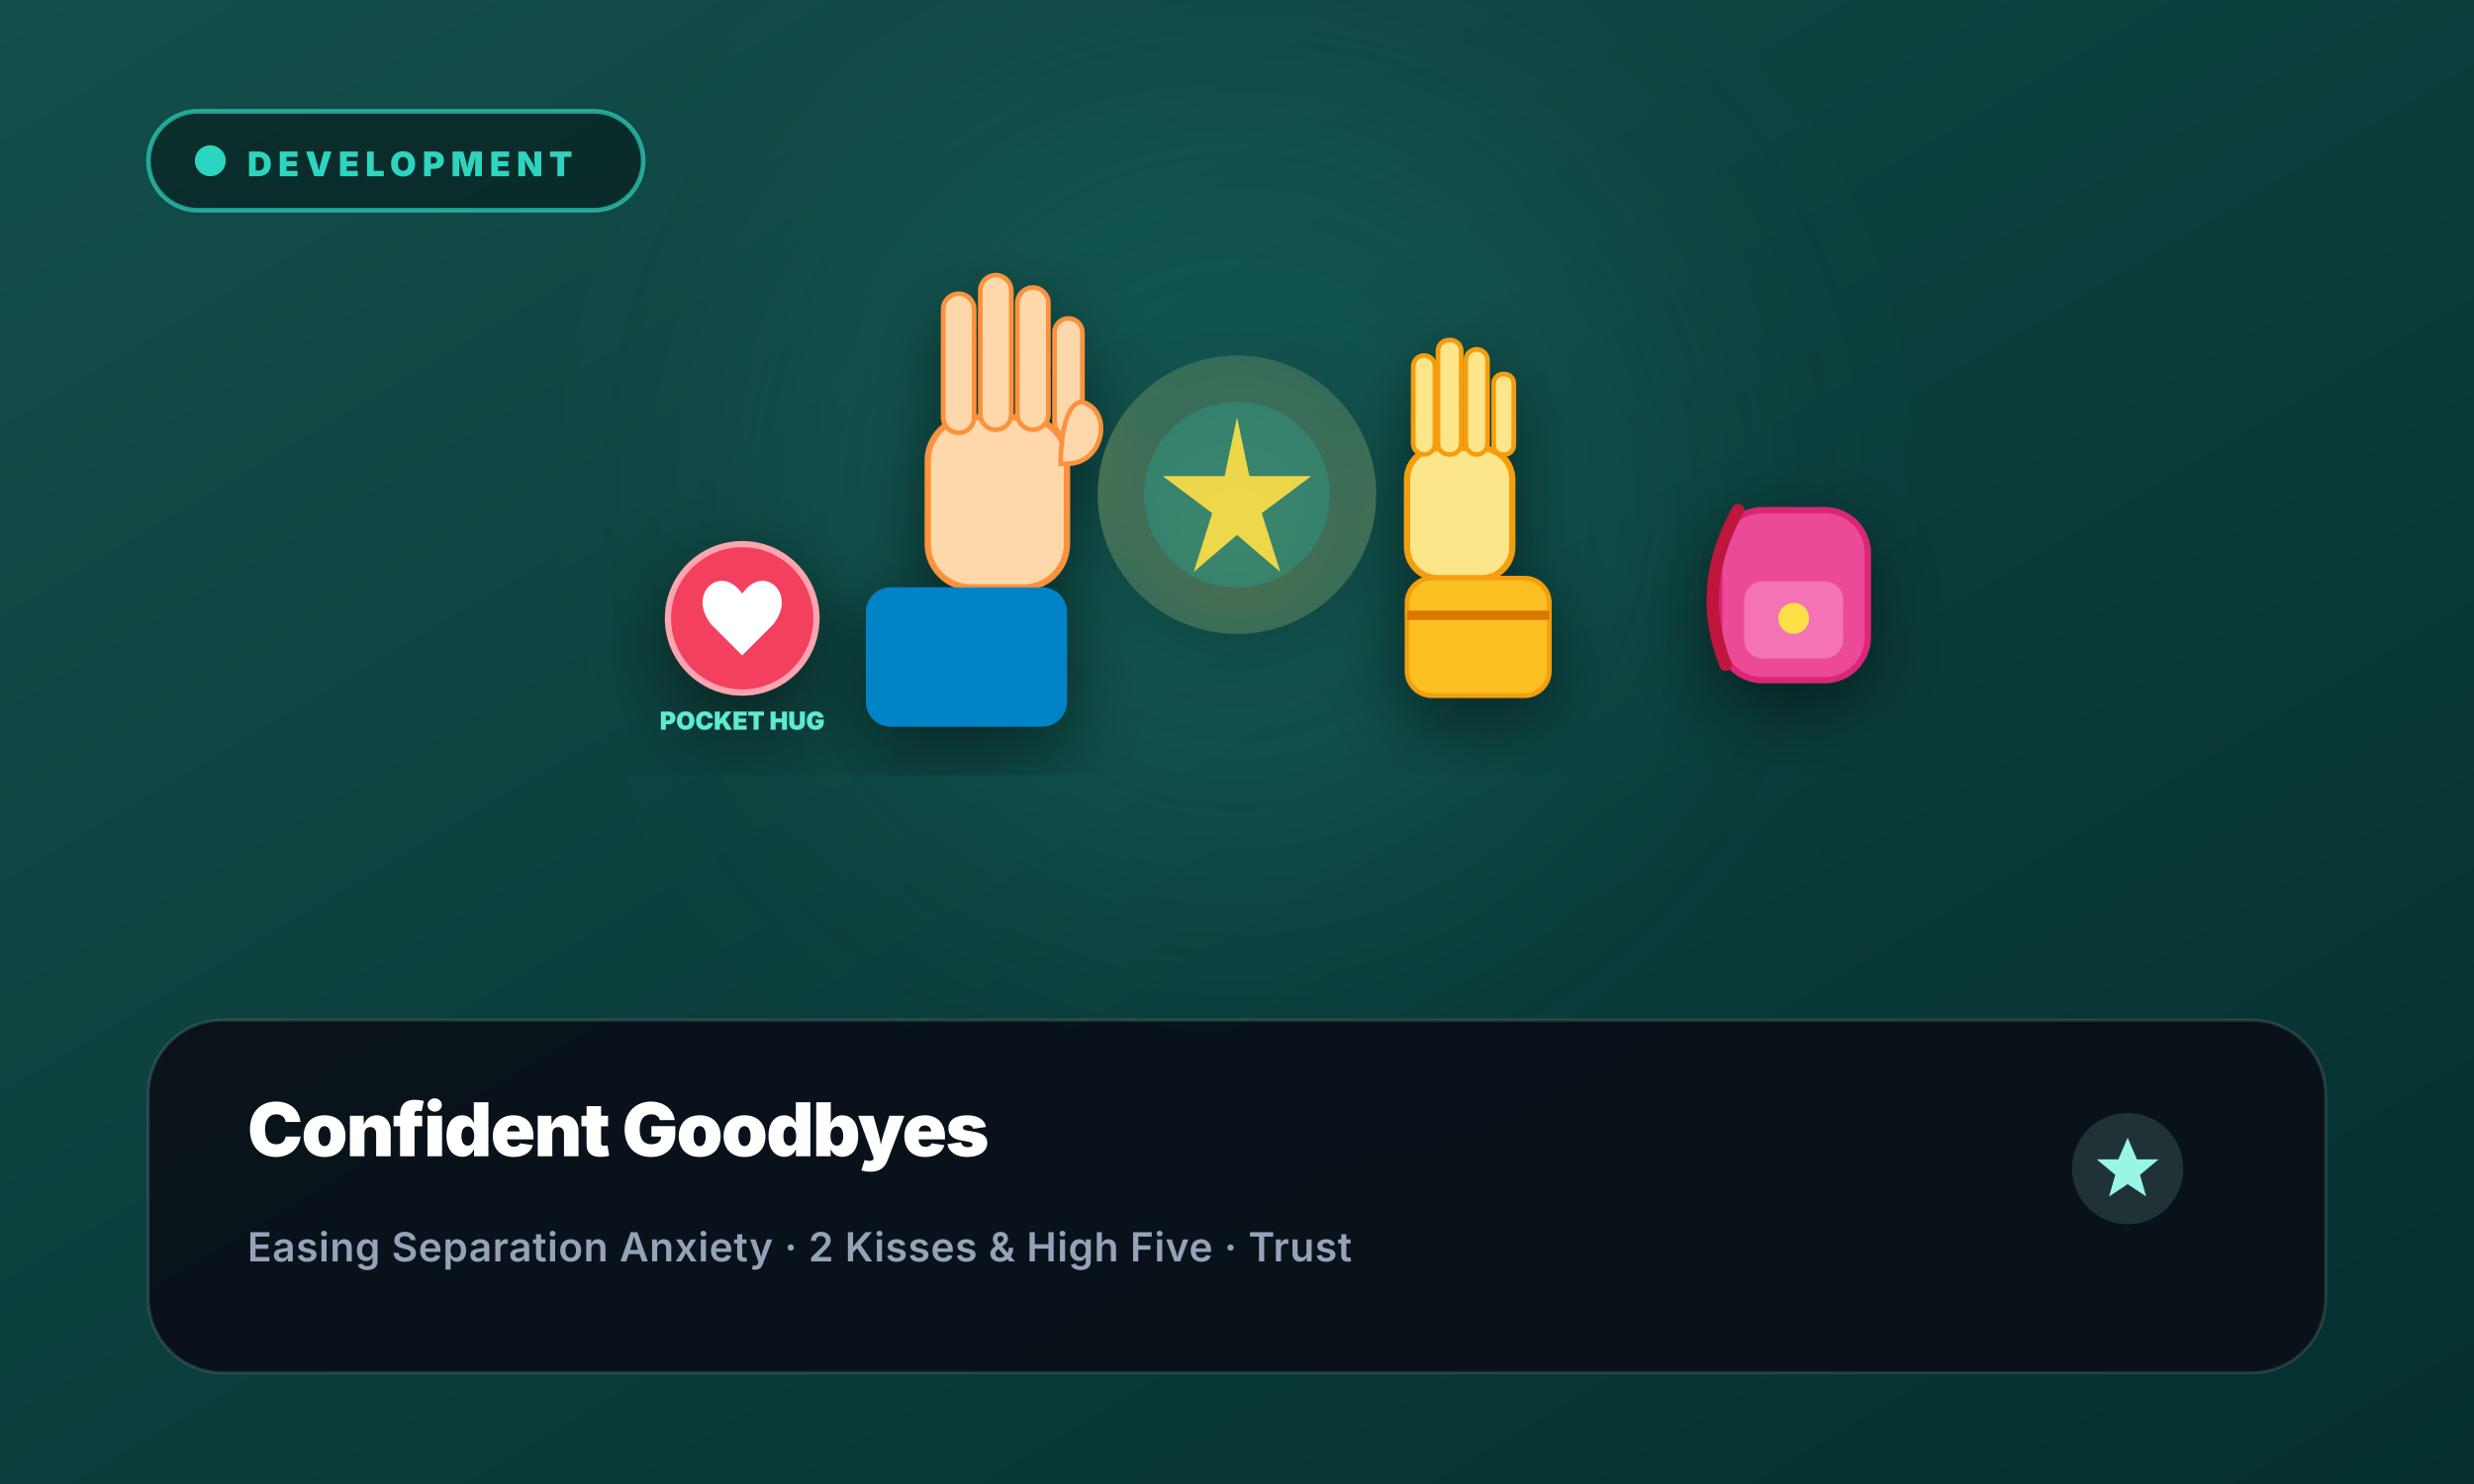
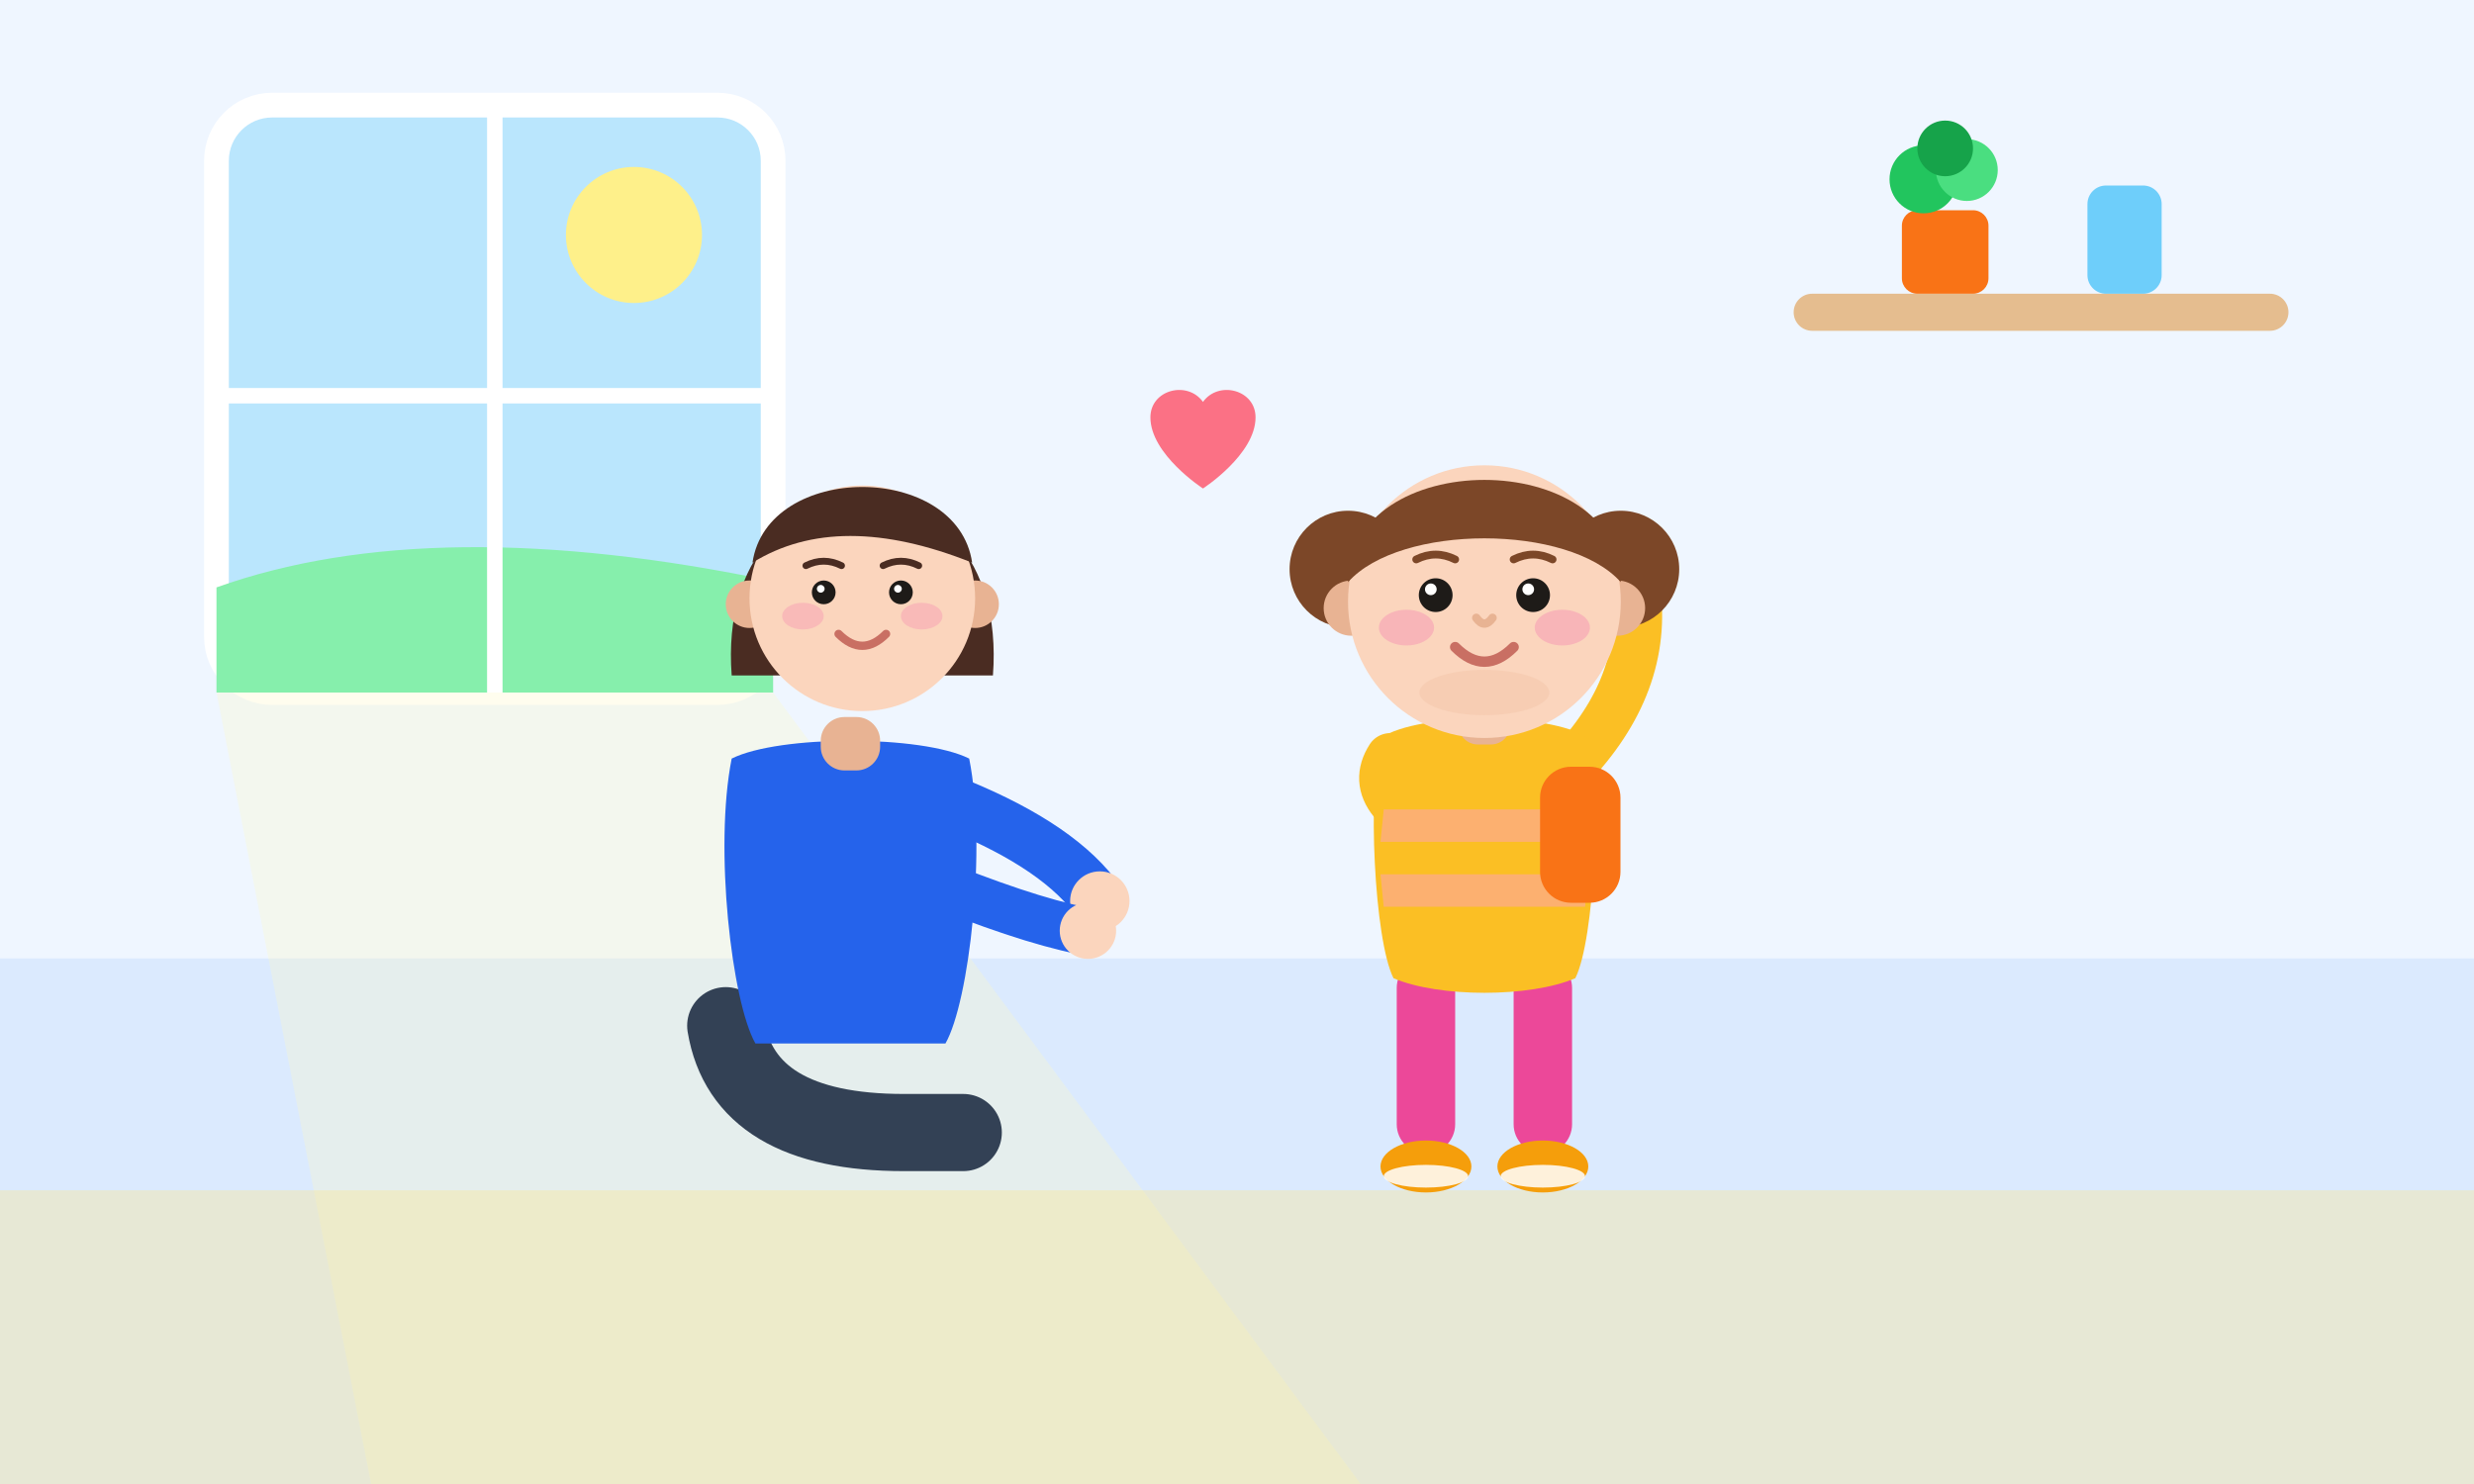
<svg xmlns="http://www.w3.org/2000/svg" viewBox="0 0 800 480" width="800" height="480">
  <defs>
-     <linearGradient id="bgGrad" x1="0%" y1="0%" x2="100%" y2="100%">
-       <stop offset="0%" stop-color="#134e4a" />
-       <stop offset="100%" stop-color="#042f2e" />
-     </linearGradient>
-     <filter id="shadow" x="-10%" y="-10%" width="120%" height="120%">
-       <feDropShadow dx="0" dy="8" stdDeviation="12" flood-color="#000000" flood-opacity="0.5" />
+     <filter id="softShadow_d6" x="-20%" y="-20%" width="140%" height="140%">
+       <feDropShadow dx="0" dy="8" stdDeviation="10" flood-color="#1e293b" flood-opacity="0.12" />
    </filter>
  </defs>
-   <rect width="800" height="480" fill="url(#bgGrad)" />
-   <circle cx="400" cy="160" r="140" fill="#2dd4bf" opacity="0.12" filter="blur(45px)" />
-   <g transform="translate(48, 36)">
-     <rect width="160" height="32" rx="16" fill="#000000" opacity="0.4" />
-     <rect width="160" height="32" rx="16" fill="none" stroke="#2dd4bf" stroke-width="1.5" opacity="0.7" />
-     <circle cx="20" cy="16" r="5" fill="#2dd4bf" />
-     <text x="32" y="21" font-family="system-ui, -apple-system, sans-serif" font-weight="900" font-size="11" fill="#2dd4bf" letter-spacing="2">DEVELOPMENT</text>
+   <rect width="800" height="480" fill="#EFF6FF" />
+   <rect y="310" width="800" height="170" fill="#DBEAFE" />
+   <rect x="70" y="34" width="180" height="190" rx="18" fill="#BAE6FD" stroke="#FFFFFF" stroke-width="8" />
+   <path d="M70,190 Q140,165 250,188 L250,224 L70,224 Z" fill="#86EFAC" />
+   <circle cx="205" cy="76" r="22" fill="#FEF08A" />
+   <line x1="160" y1="34" x2="160" y2="224" stroke="#FFFFFF" stroke-width="5" />
+   <line x1="70" y1="128" x2="250" y2="128" stroke="#FFFFFF" stroke-width="5" />
+   <polygon points="70,224 250,224 440,480 120,480" fill="#FEF9C3" opacity="0.28" />
+   <rect x="580" y="95" width="160" height="12" rx="6" fill="#D97706" opacity="0.45" />
+   <rect x="615" y="68" width="28" height="27" rx="5" fill="#F97316" />
+   <circle cx="622" cy="58" r="11" fill="#22C55E" />
+   <circle cx="636" cy="55" r="10" fill="#4ADE80" />
+   <circle cx="629" cy="48" r="9" fill="#16A34A" />
+   <rect x="675" y="60" width="24" height="35" rx="6" fill="#38BDF8" opacity="0.7" />
+   <rect y="385" width="800" height="95" fill="#FDE68A" opacity="0.35" />
+   <g transform="translate(275, 278) scale(0.96)">
+     <path d="M-42,56 Q-36,92 18,92 L38,92" fill="none" stroke="#334155" stroke-width="26" stroke-linecap="round" />
+     <path d="M-40,-62 C-46,-142 54,-142 48,-62 Z" fill="#4A2C22" />
+     <path d="M-40,-34 C-46,-4 -40,48 -32,62 L32,62 C40,48 46,-4 40,-34 C24,-42 -24,-42 -40,-34 Z" fill="#2563EB" />
+     <rect x="-10" y="-48" width="20" height="18" rx="8" fill="#E8B393" />
+     <path d="M32,-20 Q68,-6 82,12" fill="none" stroke="#2563EB" stroke-width="18" stroke-linecap="round" />
+     <circle cx="84" cy="14" r="10" fill="#FBD5BD" />
+     <path d="M24,6 Q58,20 78,24" fill="none" stroke="#2563EB" stroke-width="16" stroke-linecap="round" />
+     <circle cx="80" cy="24" r="9.5" fill="#FBD5BD" />
+     <circle cx="-34" cy="-86" r="8" fill="#E8B393" />
+     <circle cx="42" cy="-86" r="8" fill="#E8B393" />
+     <circle cx="4" cy="-88" r="38" fill="#FBD5BD" />
+     <ellipse cx="-16" cy="-82" rx="7" ry="4.5" fill="#F48FB1" opacity="0.38" />
+     <ellipse cx="24" cy="-82" rx="7" ry="4.5" fill="#F48FB1" opacity="0.38" />
+     <circle cx="-9" cy="-90" r="4" fill="#1E1B18" />
+     <circle cx="17" cy="-90" r="4" fill="#1E1B18" />
+     <circle cx="-10" cy="-91.2" r="1.3" fill="#FFFFFF" />
+     <circle cx="16" cy="-91.2" r="1.3" fill="#FFFFFF" />
+     <path d="M-15,-99 Q-9,-102 -3,-99" fill="none" stroke="#4A2C22" stroke-width="2.3" stroke-linecap="round" />
+     <path d="M11,-99 Q17,-102 23,-99" fill="none" stroke="#4A2C22" stroke-width="2.3" stroke-linecap="round" />
+     <path d="M-4,-76 Q4,-68 12,-76" fill="none" stroke="#C96F63" stroke-width="2.8" stroke-linecap="round" />
+     <path d="M-33,-100 Q-4,-118 41,-100 C36,-134 -28,-134 -33,-100 Z" fill="#4A2C22" />
  </g>
-   <g filter="url(#shadow)" transform="translate(400, 180)">
-     <circle cx="0" cy="-20" r="45" fill="#fef08a" opacity="0.15" />
-     <circle cx="0" cy="-20" r="30" fill="#2dd4bf" opacity="0.2" />
-     <polygon points="0,-45 4,-26 24,-26 8,-14 14,5 0,-7 -14,5 -8,-14 -24,-26 -4,-26" fill="#fde047" opacity="0.9" />
-     <g transform="translate(-65, -15)">
-       <rect x="-35" y="-30" width="45" height="55" rx="14" fill="#fed7aa" stroke="#fb923c" stroke-width="2" />
-       <rect x="-30" y="-70" width="10" height="45" rx="5" fill="#fed7aa" stroke="#fb923c" stroke-width="1.5" />
-       <rect x="-18" y="-76" width="10" height="50" rx="5" fill="#fed7aa" stroke="#fb923c" stroke-width="1.5" />
-       <rect x="-6" y="-72" width="10" height="46" rx="5" fill="#fed7aa" stroke="#fb923c" stroke-width="1.5" />
-       <rect x="6" y="-62" width="9" height="38" rx="4.5" fill="#fed7aa" stroke="#fb923c" stroke-width="1.5" />
-       <path d="M 10 -15 C 22 -15 25 -32 15 -35 C 10 -35 8 -25 8 -15 Z" fill="#fed7aa" stroke="#fb923c" stroke-width="1.5" />
-       <rect x="-55" y="25" width="65" height="45" rx="8" fill="#0284c7" />
-     </g>
-     <g transform="translate(65, -15)">
-       <rect x="-10" y="-20" width="34" height="42" rx="10" fill="#fde68a" stroke="#f59e0b" stroke-width="2" />
-       <rect x="-8" y="-50" width="7" height="32" rx="3.5" fill="#fde68a" stroke="#f59e0b" stroke-width="1.5" />
-       <rect x="0" y="-55" width="7.5" height="37" rx="3.5" fill="#fde68a" stroke="#f59e0b" stroke-width="1.5" />
-       <rect x="9" y="-52" width="7" height="34" rx="3.5" fill="#fde68a" stroke="#f59e0b" stroke-width="1.5" />
-       <rect x="18" y="-44" width="6.5" height="26" rx="3" fill="#fde68a" stroke="#f59e0b" stroke-width="1.5" />
-       <rect x="-10" y="22" width="46" height="38" rx="8" fill="#fbbf24" stroke="#f59e0b" stroke-width="1.5" />
-       <line x1="-10" y1="34" x2="36" y2="34" stroke="#d97706" stroke-width="3" />
-     </g>
-     <g transform="translate(180, 20)">
-       <rect x="-24" y="-35" width="48" height="55" rx="14" fill="#ec4899" stroke="#db2777" stroke-width="2" />
-       <rect x="-16" y="-12" width="32" height="25" rx="6" fill="#f472b6" />
-       <circle cx="0" cy="0" r="5" fill="#fde047" />
-       <path d="M -18 -35 Q -32 -10 -22 15" fill="none" stroke="#be123c" stroke-width="4" stroke-linecap="round" />
-     </g>
-     <g transform="translate(-160, 20)">
-       <circle cx="0" cy="0" r="24" fill="#f43f5e" stroke="#fda4af" stroke-width="2" />
-       <path d="M 0 -8 C -7 -18 -18 -8 -10 2 L 0 12 L 10 2 C 18 -8 7 -18 0 -8 Z" fill="#ffffff" />
-       <text x="0" y="36" font-family="system-ui, -apple-system, sans-serif" font-weight="900" font-size="8" fill="#5eead4" text-anchor="middle">POCKET HUG</text>
-     </g>
+   <g transform="translate(480, 266) scale(1.05)">
+     <rect x="-27" y="42" width="18" height="60" rx="9" fill="#EC4899" />
+     <rect x="9" y="42" width="18" height="60" rx="9" fill="#EC4899" />
+     <ellipse cx="-18" cy="106" rx="14" ry="8" fill="#F59E0B" />
+     <ellipse cx="-18" cy="109" rx="13" ry="3.5" fill="#FFFFFF" opacity="0.85" />
+     <ellipse cx="18" cy="106" rx="14" ry="8" fill="#F59E0B" />
+     <ellipse cx="18" cy="109" rx="13" ry="3.5" fill="#FFFFFF" opacity="0.85" />
+     <path d="M-29,-20 Q-38,-6 -8,6" fill="none" stroke="#FBBF24" stroke-width="15" stroke-linecap="round" />
+     <circle cx="-8" cy="6" r="8.5" fill="#FBD5BD" />
+     <path d="M29,-20 Q52,-46 46,-76" fill="none" stroke="#FBBF24" stroke-width="15" stroke-linecap="round" />
+     <circle cx="46" cy="-78" r="8.5" fill="#FBD5BD" />
+     <path d="M-32,-26 C-36,-10 -34,36 -28,48 C-14,54 14,54 28,48 C34,36 36,-10 32,-26 C20,-34 -20,-34 -32,-26 Z" fill="#FBBF24" />
+     <path d="M-31,-4 L31,-4 L32,6 L-32,6 Z" fill="#FDA4AF" opacity="0.55" />
+     <path d="M-32,16 L32,16 L31,26 L-31,26 Z" fill="#FDA4AF" opacity="0.55" />
+     <rect x="-8" y="-38" width="16" height="14" rx="6" fill="#E8B393" />
+     <circle cx="-42" cy="-78" r="18" fill="#7C4728" />
+     <circle cx="42" cy="-78" r="18" fill="#7C4728" />
+     <circle cx="-34" cy="-84" r="5" fill="#FB7185" />
+     <circle cx="34" cy="-84" r="5" fill="#FB7185" />
+     <circle cx="-41" cy="-66" r="8.5" fill="#E8B393" />
+     <circle cx="41" cy="-66" r="8.5" fill="#E8B393" />
+     <circle cx="0" cy="-68" r="42" fill="#FBD5BD" />
+     <ellipse cx="0" cy="-40" rx="20" ry="7" fill="#E8B393" opacity="0.22" />
+     <ellipse cx="-24" cy="-60" rx="8.5" ry="5.5" fill="#F48FB1" opacity="0.45" />
+     <ellipse cx="24" cy="-60" rx="8.5" ry="5.5" fill="#F48FB1" opacity="0.45" />
+     <path d="M-2.5,-63 Q0,-59.5 2.5,-63" fill="none" stroke="#E8B393" stroke-width="2.6" stroke-linecap="round" />
+     <path d="M-21,-81 Q-15,-84 -9,-81" fill="none" stroke="#7C4728" stroke-width="2.4" stroke-linecap="round" />
+     <path d="M9,-81 Q15,-84 21,-81" fill="none" stroke="#7C4728" stroke-width="2.4" stroke-linecap="round" />
+     <circle cx="-15" cy="-70" r="5.2" fill="#1E1B18" />
+     <circle cx="-16.5" cy="-71.8" r="1.8" fill="#FFFFFF" />
+     <circle cx="15" cy="-70" r="5.2" fill="#1E1B18" />
+     <circle cx="13.5" cy="-71.8" r="1.8" fill="#FFFFFF" />
+     <path d="M-9,-54 Q0,-45 9,-54" fill="none" stroke="#C96F63" stroke-width="3.2" stroke-linecap="round" />
+     <path d="M-42,-74 C-42,-116 42,-116 42,-74 C26,-92 -26,-92 -42,-74 Z" fill="#7C4728" />
  </g>
-   <g transform="translate(48, 330)">
-     <rect width="704" height="114" rx="24" fill="#090d16" opacity="0.88" />
-     <rect width="704" height="114" rx="24" fill="none" stroke="#ffffff" stroke-width="1" opacity="0.12" />
-     <text x="32" y="44" font-family="system-ui, -apple-system, sans-serif" font-weight="900" font-size="24" fill="#ffffff" letter-spacing="-0.5">Confident Goodbyes</text>
-     <text x="32" y="78" font-family="system-ui, -apple-system, sans-serif" font-weight="600" font-size="13" fill="#94a3b8" letter-spacing="0.2">Easing Separation Anxiety · 2 Kisses &amp; High Five · Trust</text>
-     <g transform="translate(640, 48)">
-       <circle cx="0" cy="0" r="18" fill="#99f6e4" opacity="0.15" />
-       <polygon points="0,-10 3,-3 10,-3 4,2 6,9 0,5 -6,9 -4,2 -10,-3 -3,-3" fill="#99f6e4" />
-     </g>
-   </g>
+   <rect x="498" y="248" width="26" height="44" rx="10" fill="#F97316" />
+   <path d="M372,135 C372,126 384,123 389,130 C394,123 406,126 406,135 C406,147 389,158 389,158 C389,158 372,147 372,135 Z" fill="#FB7185" />
</svg>
